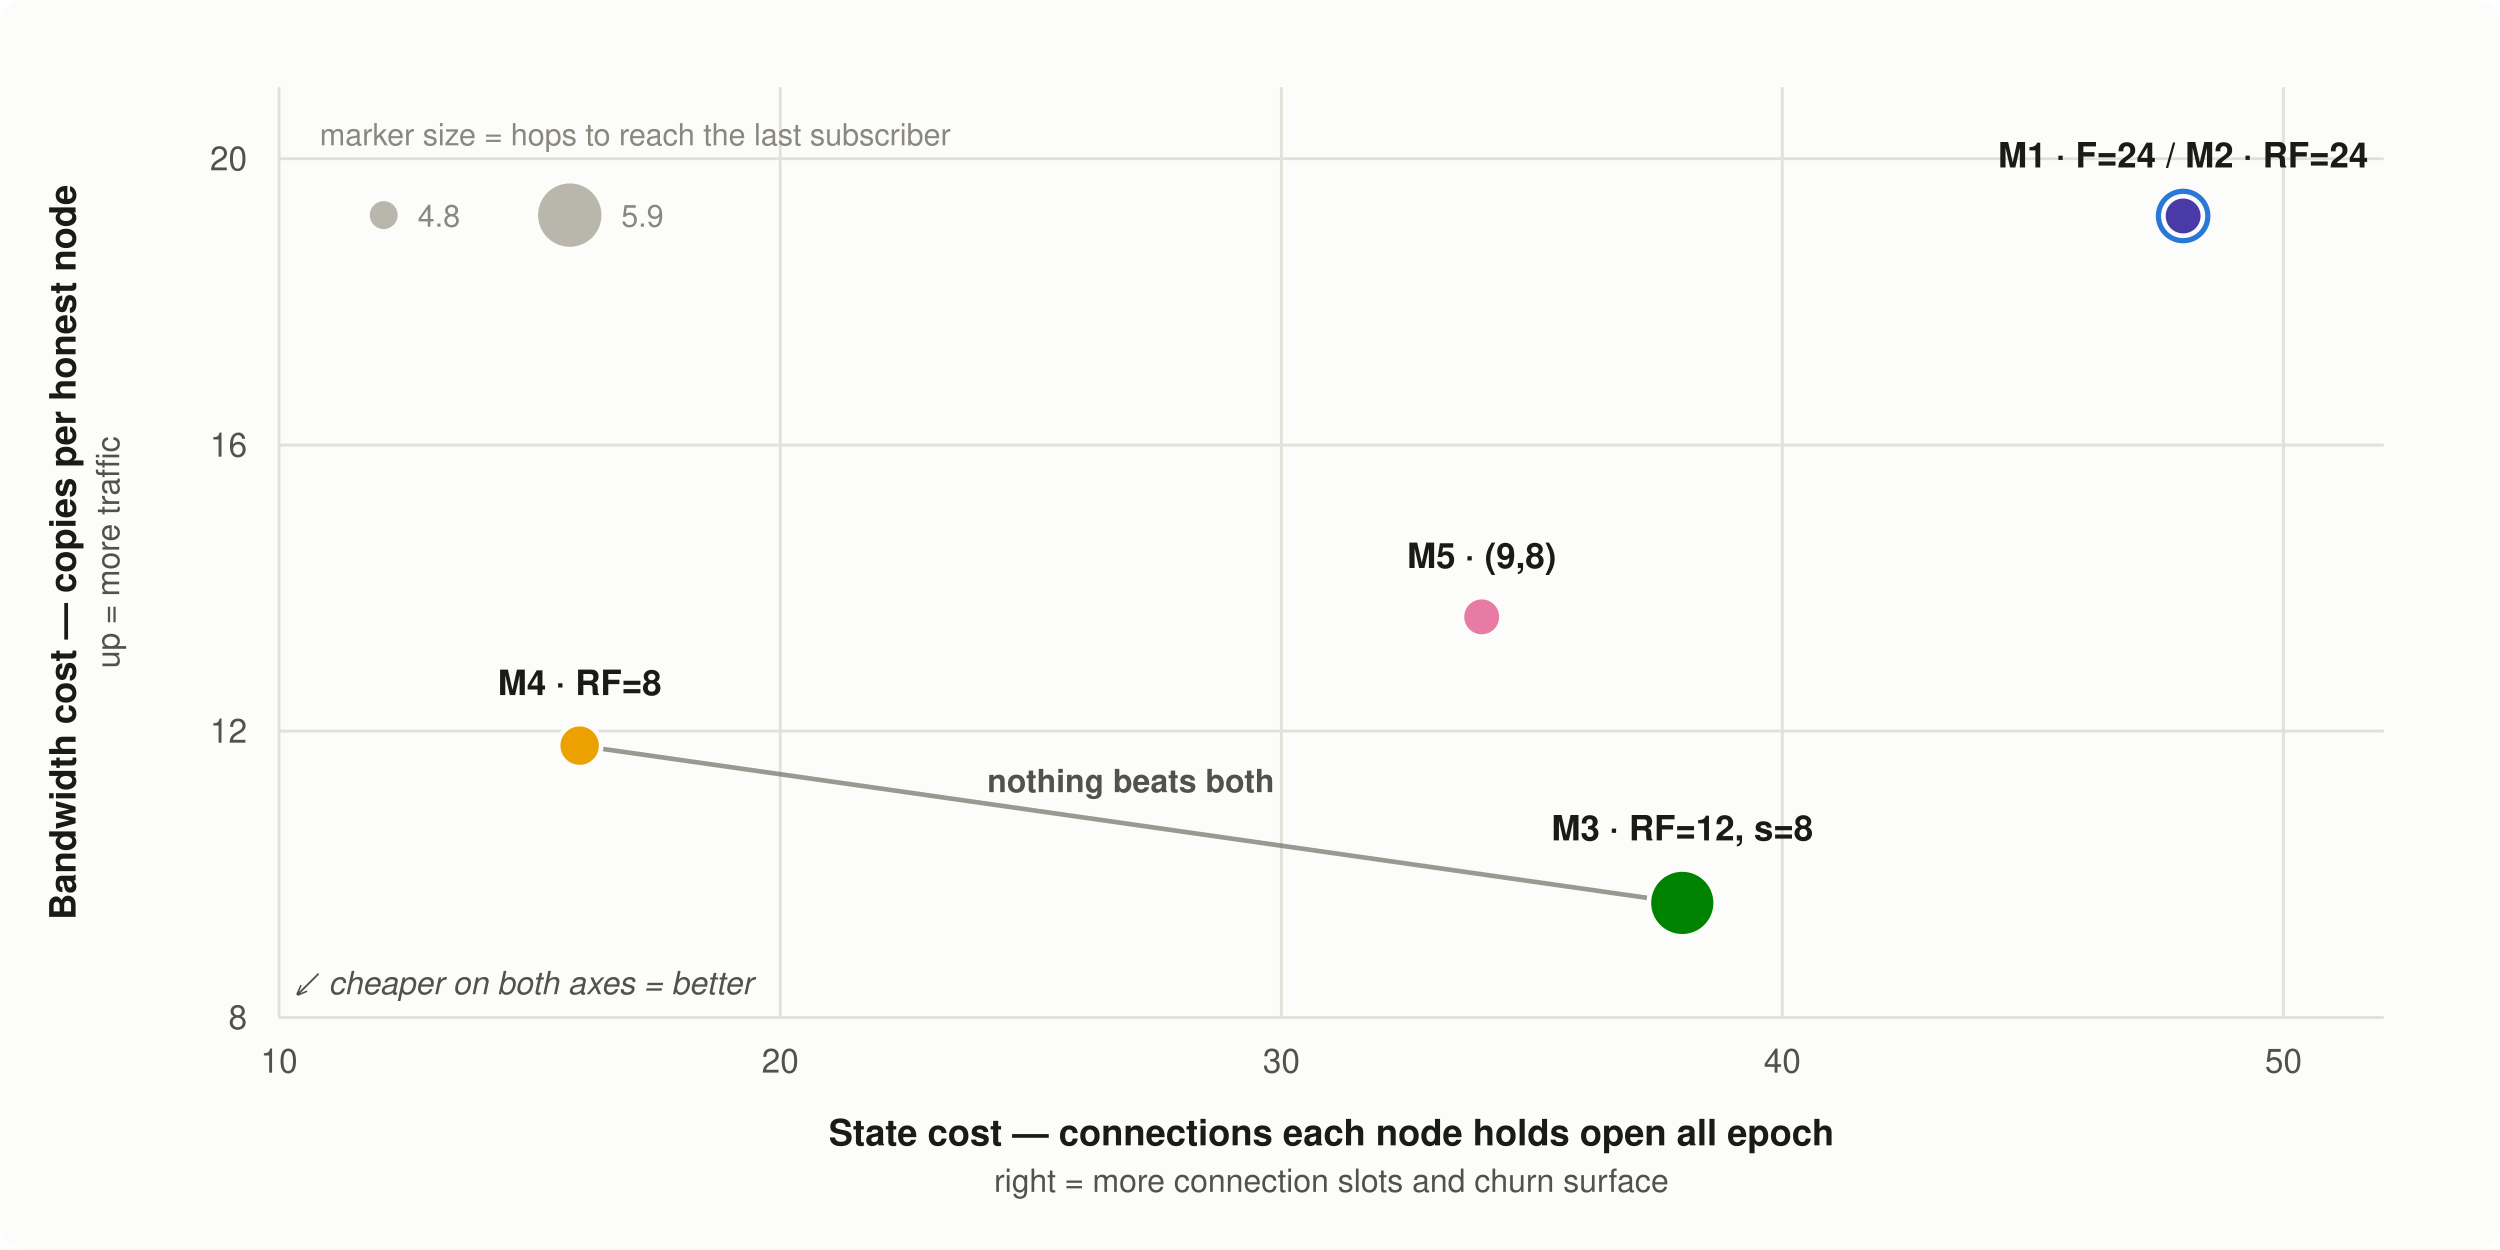
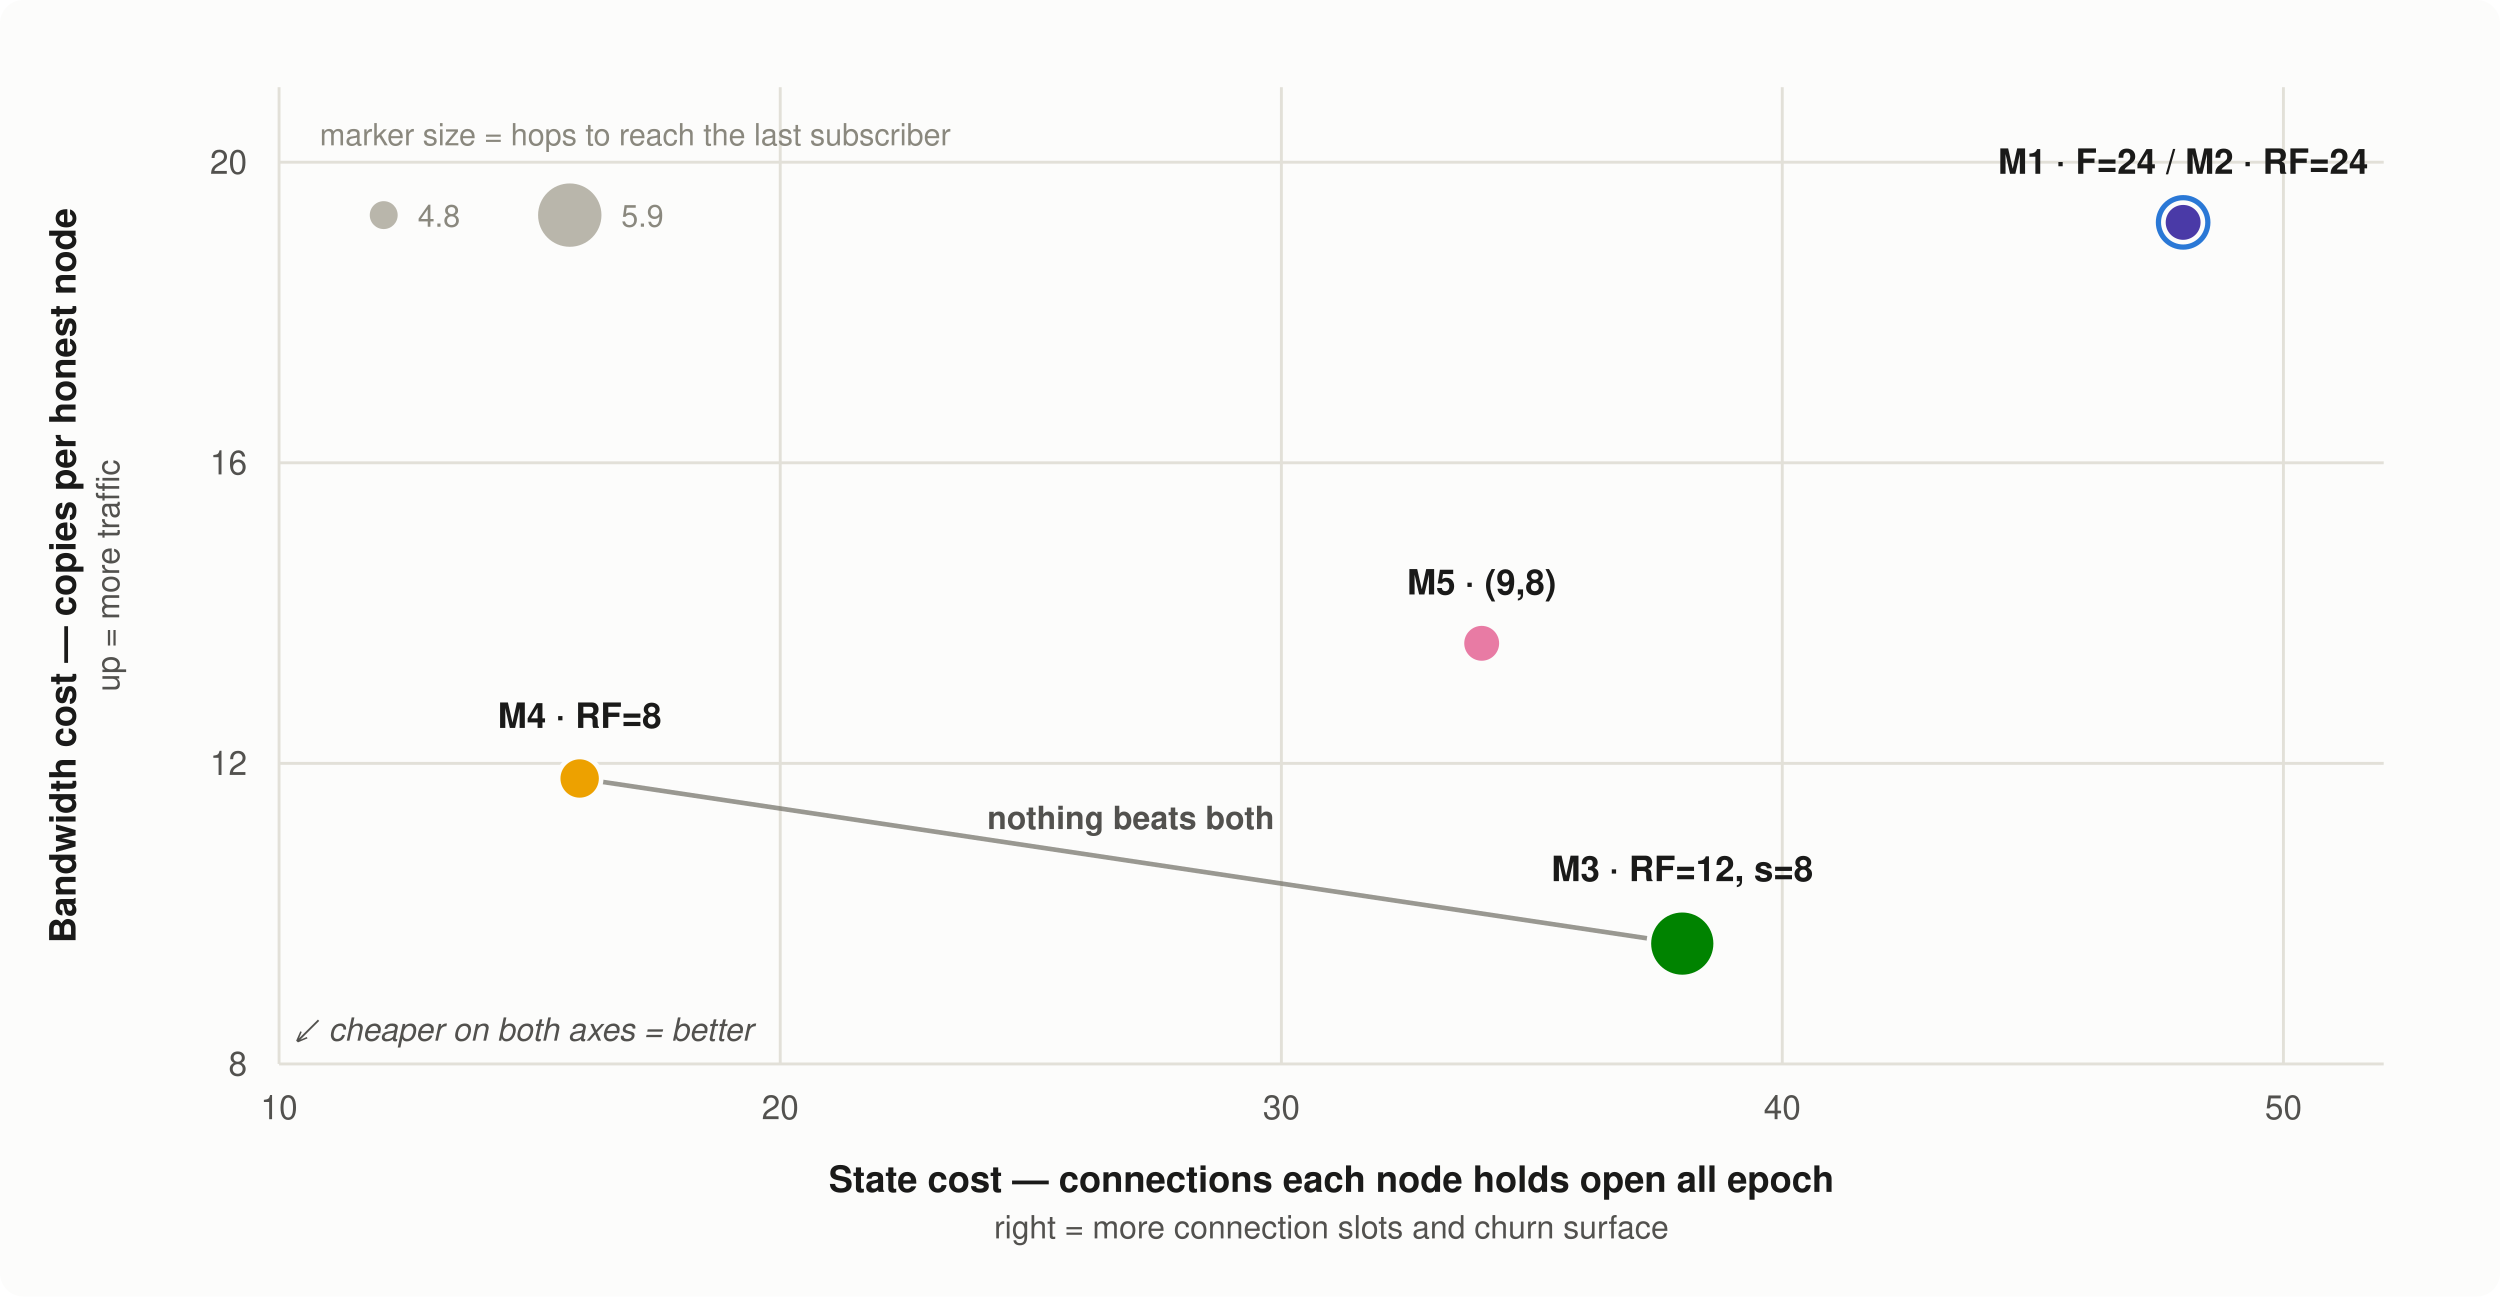
- <svg xmlns="http://www.w3.org/2000/svg" viewBox="0 0 860 430" width="860" height="430" role="img" aria-labelledby="t d">
-   <rect width="860" height="430" rx="8" fill="#fcfcfb" />
-   <line x1="96.0" y1="30.0" x2="96.0" y2="350.0" stroke="#e2e0d8" stroke-width="1.0" />
-   <text x="96.0" y="369.0" font-size="11.5" fill="#52514e" font-family="-apple-system,BlinkMacSystemFont,Segoe UI,Helvetica,Arial,sans-serif" text-anchor="middle">10</text>
-   <line x1="268.4" y1="30.0" x2="268.4" y2="350.0" stroke="#e2e0d8" stroke-width="1.0" />
-   <text x="268.4" y="369.0" font-size="11.5" fill="#52514e" font-family="-apple-system,BlinkMacSystemFont,Segoe UI,Helvetica,Arial,sans-serif" text-anchor="middle">20</text>
-   <line x1="440.8" y1="30.0" x2="440.8" y2="350.0" stroke="#e2e0d8" stroke-width="1.0" />
-   <text x="440.8" y="369.0" font-size="11.5" fill="#52514e" font-family="-apple-system,BlinkMacSystemFont,Segoe UI,Helvetica,Arial,sans-serif" text-anchor="middle">30</text>
-   <line x1="613.1" y1="30.0" x2="613.1" y2="350.0" stroke="#e2e0d8" stroke-width="1.0" />
-   <text x="613.1" y="369.0" font-size="11.5" fill="#52514e" font-family="-apple-system,BlinkMacSystemFont,Segoe UI,Helvetica,Arial,sans-serif" text-anchor="middle">40</text>
-   <line x1="785.5" y1="30.0" x2="785.5" y2="350.0" stroke="#e2e0d8" stroke-width="1.0" />
-   <text x="785.5" y="369.0" font-size="11.5" fill="#52514e" font-family="-apple-system,BlinkMacSystemFont,Segoe UI,Helvetica,Arial,sans-serif" text-anchor="middle">50</text>
-   <line x1="96.0" y1="350.0" x2="820.0" y2="350.0" stroke="#e2e0d8" stroke-width="1.0" />
-   <text x="85.0" y="354.0" font-size="11.5" fill="#52514e" font-family="-apple-system,BlinkMacSystemFont,Segoe UI,Helvetica,Arial,sans-serif" text-anchor="end">8</text>
-   <line x1="96.0" y1="251.5" x2="820.0" y2="251.5" stroke="#e2e0d8" stroke-width="1.0" />
-   <text x="85.0" y="255.5" font-size="11.5" fill="#52514e" font-family="-apple-system,BlinkMacSystemFont,Segoe UI,Helvetica,Arial,sans-serif" text-anchor="end">12</text>
-   <line x1="96.0" y1="153.1" x2="820.0" y2="153.1" stroke="#e2e0d8" stroke-width="1.0" />
-   <text x="85.0" y="157.1" font-size="11.5" fill="#52514e" font-family="-apple-system,BlinkMacSystemFont,Segoe UI,Helvetica,Arial,sans-serif" text-anchor="end">16</text>
-   <line x1="96.0" y1="54.6" x2="820.0" y2="54.6" stroke="#e2e0d8" stroke-width="1.0" />
-   <text x="85.0" y="58.6" font-size="11.5" fill="#52514e" font-family="-apple-system,BlinkMacSystemFont,Segoe UI,Helvetica,Arial,sans-serif" text-anchor="end">20</text>
-   <line x1="199.4" y1="256.5" x2="578.7" y2="310.6" stroke="#6f6d64" stroke-width="1.6" stroke-linecap="round" opacity="0.7" />
-   <text x="389.0" y="272.5" font-size="11" fill="#52514e" font-family="-apple-system,BlinkMacSystemFont,Segoe UI,Helvetica,Arial,sans-serif" text-anchor="middle" font-weight="600">nothing beats both</text>
-   <circle cx="578.7" cy="310.6" r="11.5" fill="#008300" stroke="#fcfcfb" stroke-width="1.6" />
-   <text x="578.7" y="289.1" font-size="12" fill="#1a1a19" font-family="-apple-system,BlinkMacSystemFont,Segoe UI,Helvetica,Arial,sans-serif" text-anchor="middle" font-weight="600">M3 · RF=12, s=8</text>
-   <circle cx="199.4" cy="256.5" r="7.4" fill="#eda100" stroke="#fcfcfb" stroke-width="1.6" />
-   <text x="199.4" y="239.1" font-size="12" fill="#1a1a19" font-family="-apple-system,BlinkMacSystemFont,Segoe UI,Helvetica,Arial,sans-serif" text-anchor="middle" font-weight="600">M4 · RF=8</text>
-   <circle cx="509.7" cy="212.2" r="6.8" fill="#e87ba4" stroke="#fcfcfb" stroke-width="1.6" />
-   <text x="509.7" y="195.4" font-size="12" fill="#1a1a19" font-family="-apple-system,BlinkMacSystemFont,Segoe UI,Helvetica,Arial,sans-serif" text-anchor="middle" font-weight="600">M5 · (9,8)</text>
-   <circle cx="751.0" cy="74.3" r="10.2" fill="#2a78d6" stroke="#fcfcfb" stroke-width="1.6" />
-   <circle cx="751.0" cy="74.3" r="6.8" fill="#4a3aa7" stroke="#fcfcfb" stroke-width="1.6" />
-   <text x="751.0" y="57.6" font-size="12" fill="#1a1a19" font-family="-apple-system,BlinkMacSystemFont,Segoe UI,Helvetica,Arial,sans-serif" text-anchor="middle" font-weight="600">M1 · F=24  /  M2 · RF=24</text>
-   <text x="102.0" y="342.0" font-size="11" fill="#52514e" font-family="-apple-system,BlinkMacSystemFont,Segoe UI,Helvetica,Arial,sans-serif" font-style="italic">↙ cheaper on both axes = better</text>
+ <svg xmlns="http://www.w3.org/2000/svg" viewBox="0 0 860 446" width="860" height="446" role="img" aria-labelledby="t d">
+   <rect width="860" height="446" rx="8" fill="#fcfcfb" />
+   <line x1="96.0" y1="30.0" x2="96.0" y2="366.0" stroke="#e2e0d8" stroke-width="1.0" />
+   <text x="96.0" y="385.0" font-size="11.5" fill="#52514e" font-family="-apple-system,BlinkMacSystemFont,Segoe UI,Helvetica,Arial,sans-serif" text-anchor="middle">10</text>
+   <line x1="268.4" y1="30.0" x2="268.4" y2="366.0" stroke="#e2e0d8" stroke-width="1.0" />
+   <text x="268.4" y="385.0" font-size="11.5" fill="#52514e" font-family="-apple-system,BlinkMacSystemFont,Segoe UI,Helvetica,Arial,sans-serif" text-anchor="middle">20</text>
+   <line x1="440.8" y1="30.0" x2="440.8" y2="366.0" stroke="#e2e0d8" stroke-width="1.0" />
+   <text x="440.8" y="385.0" font-size="11.5" fill="#52514e" font-family="-apple-system,BlinkMacSystemFont,Segoe UI,Helvetica,Arial,sans-serif" text-anchor="middle">30</text>
+   <line x1="613.1" y1="30.0" x2="613.1" y2="366.0" stroke="#e2e0d8" stroke-width="1.0" />
+   <text x="613.1" y="385.0" font-size="11.5" fill="#52514e" font-family="-apple-system,BlinkMacSystemFont,Segoe UI,Helvetica,Arial,sans-serif" text-anchor="middle">40</text>
+   <line x1="785.5" y1="30.0" x2="785.5" y2="366.0" stroke="#e2e0d8" stroke-width="1.0" />
+   <text x="785.5" y="385.0" font-size="11.5" fill="#52514e" font-family="-apple-system,BlinkMacSystemFont,Segoe UI,Helvetica,Arial,sans-serif" text-anchor="middle">50</text>
+   <line x1="96.0" y1="366.0" x2="820.0" y2="366.0" stroke="#e2e0d8" stroke-width="1.0" />
+   <text x="85.0" y="370.0" font-size="11.5" fill="#52514e" font-family="-apple-system,BlinkMacSystemFont,Segoe UI,Helvetica,Arial,sans-serif" text-anchor="end">8</text>
+   <line x1="96.0" y1="262.6" x2="820.0" y2="262.6" stroke="#e2e0d8" stroke-width="1.0" />
+   <text x="85.0" y="266.6" font-size="11.5" fill="#52514e" font-family="-apple-system,BlinkMacSystemFont,Segoe UI,Helvetica,Arial,sans-serif" text-anchor="end">12</text>
+   <line x1="96.0" y1="159.2" x2="820.0" y2="159.2" stroke="#e2e0d8" stroke-width="1.0" />
+   <text x="85.0" y="163.2" font-size="11.5" fill="#52514e" font-family="-apple-system,BlinkMacSystemFont,Segoe UI,Helvetica,Arial,sans-serif" text-anchor="end">16</text>
+   <line x1="96.0" y1="55.8" x2="820.0" y2="55.8" stroke="#e2e0d8" stroke-width="1.0" />
+   <text x="85.0" y="59.8" font-size="11.5" fill="#52514e" font-family="-apple-system,BlinkMacSystemFont,Segoe UI,Helvetica,Arial,sans-serif" text-anchor="end">20</text>
+   <line x1="199.4" y1="267.8" x2="578.7" y2="324.6" stroke="#6f6d64" stroke-width="1.6" stroke-linecap="round" opacity="0.7" />
+   <text x="389.0" y="285.2" font-size="11" fill="#52514e" font-family="-apple-system,BlinkMacSystemFont,Segoe UI,Helvetica,Arial,sans-serif" text-anchor="middle" font-weight="600">nothing beats both</text>
+   <circle cx="578.7" cy="324.6" r="11.5" fill="#008300" stroke="#fcfcfb" stroke-width="1.6" />
+   <text x="578.7" y="303.1" font-size="12" fill="#1a1a19" font-family="-apple-system,BlinkMacSystemFont,Segoe UI,Helvetica,Arial,sans-serif" text-anchor="middle" font-weight="600">M3 · RF=12, s=8</text>
+   <circle cx="199.4" cy="267.8" r="7.4" fill="#eda100" stroke="#fcfcfb" stroke-width="1.6" />
+   <text x="199.4" y="250.4" font-size="12" fill="#1a1a19" font-family="-apple-system,BlinkMacSystemFont,Segoe UI,Helvetica,Arial,sans-serif" text-anchor="middle" font-weight="600">M4 · RF=8</text>
+   <circle cx="509.7" cy="221.3" r="6.8" fill="#e87ba4" stroke="#fcfcfb" stroke-width="1.6" />
+   <text x="509.7" y="204.5" font-size="12" fill="#1a1a19" font-family="-apple-system,BlinkMacSystemFont,Segoe UI,Helvetica,Arial,sans-serif" text-anchor="middle" font-weight="600">M5 · (9,8)</text>
+   <circle cx="751.0" cy="76.5" r="10.2" fill="#2a78d6" stroke="#fcfcfb" stroke-width="1.6" />
+   <circle cx="751.0" cy="76.5" r="6.8" fill="#4a3aa7" stroke="#fcfcfb" stroke-width="1.6" />
+   <text x="751.0" y="59.8" font-size="12" fill="#1a1a19" font-family="-apple-system,BlinkMacSystemFont,Segoe UI,Helvetica,Arial,sans-serif" text-anchor="middle" font-weight="600">M1 · F=24  /  M2 · RF=24</text>
+   <text x="102.0" y="358.0" font-size="11" fill="#52514e" font-family="-apple-system,BlinkMacSystemFont,Segoe UI,Helvetica,Arial,sans-serif" font-style="italic">↙ cheaper on both axes = better</text>
  <text x="110.0" y="50.0" font-size="10.5" fill="#8a887e" font-family="-apple-system,BlinkMacSystemFont,Segoe UI,Helvetica,Arial,sans-serif">marker size = hops to reach the last subscriber</text>
  <circle cx="132.0" cy="74.0" r="5.6" fill="#b9b6ab" stroke="#fcfcfb" stroke-width="1.6" />
  <text x="143.7" y="78.0" font-size="10.5" fill="#8a887e" font-family="-apple-system,BlinkMacSystemFont,Segoe UI,Helvetica,Arial,sans-serif">4.8</text>
  <circle cx="196.0" cy="74.0" r="11.7" fill="#b9b6ab" stroke="#fcfcfb" stroke-width="1.6" />
  <text x="213.7" y="78.0" font-size="10.5" fill="#8a887e" font-family="-apple-system,BlinkMacSystemFont,Segoe UI,Helvetica,Arial,sans-serif">5.9</text>
-   <text x="458.0" y="394.0" font-size="12.5" fill="#1a1a19" font-family="-apple-system,BlinkMacSystemFont,Segoe UI,Helvetica,Arial,sans-serif" text-anchor="middle" font-weight="600">State cost — connections each node holds open all epoch</text>
-   <text x="458.0" y="410.0" font-size="11" fill="#52514e" font-family="-apple-system,BlinkMacSystemFont,Segoe UI,Helvetica,Arial,sans-serif" text-anchor="middle">right = more connection slots and churn surface</text>
-   <text x="0" y="0" transform="translate(26,190.0) rotate(-90)" text-anchor="middle" font-size="12.5" font-weight="600" fill="#1a1a19" font-family="-apple-system,BlinkMacSystemFont,Segoe UI,Helvetica,Arial,sans-serif">Bandwidth cost — copies per honest node</text>
-   <text x="0" y="0" transform="translate(41,190.0) rotate(-90)" text-anchor="middle" font-size="11" fill="#52514e" font-family="-apple-system,BlinkMacSystemFont,Segoe UI,Helvetica,Arial,sans-serif">up = more traffic</text>
+   <text x="458.0" y="410.0" font-size="12.5" fill="#1a1a19" font-family="-apple-system,BlinkMacSystemFont,Segoe UI,Helvetica,Arial,sans-serif" text-anchor="middle" font-weight="600">State cost — connections each node holds open all epoch</text>
+   <text x="458.0" y="426.0" font-size="11" fill="#52514e" font-family="-apple-system,BlinkMacSystemFont,Segoe UI,Helvetica,Arial,sans-serif" text-anchor="middle">right = more connection slots and churn surface</text>
+   <text x="0" y="0" transform="translate(26,198.0) rotate(-90)" text-anchor="middle" font-size="12.5" font-weight="600" fill="#1a1a19" font-family="-apple-system,BlinkMacSystemFont,Segoe UI,Helvetica,Arial,sans-serif">Bandwidth cost — copies per honest node</text>
+   <text x="0" y="0" transform="translate(41,198.0) rotate(-90)" text-anchor="middle" font-size="11" fill="#52514e" font-family="-apple-system,BlinkMacSystemFont,Segoe UI,Helvetica,Arial,sans-serif">up = more traffic</text>
</svg>
